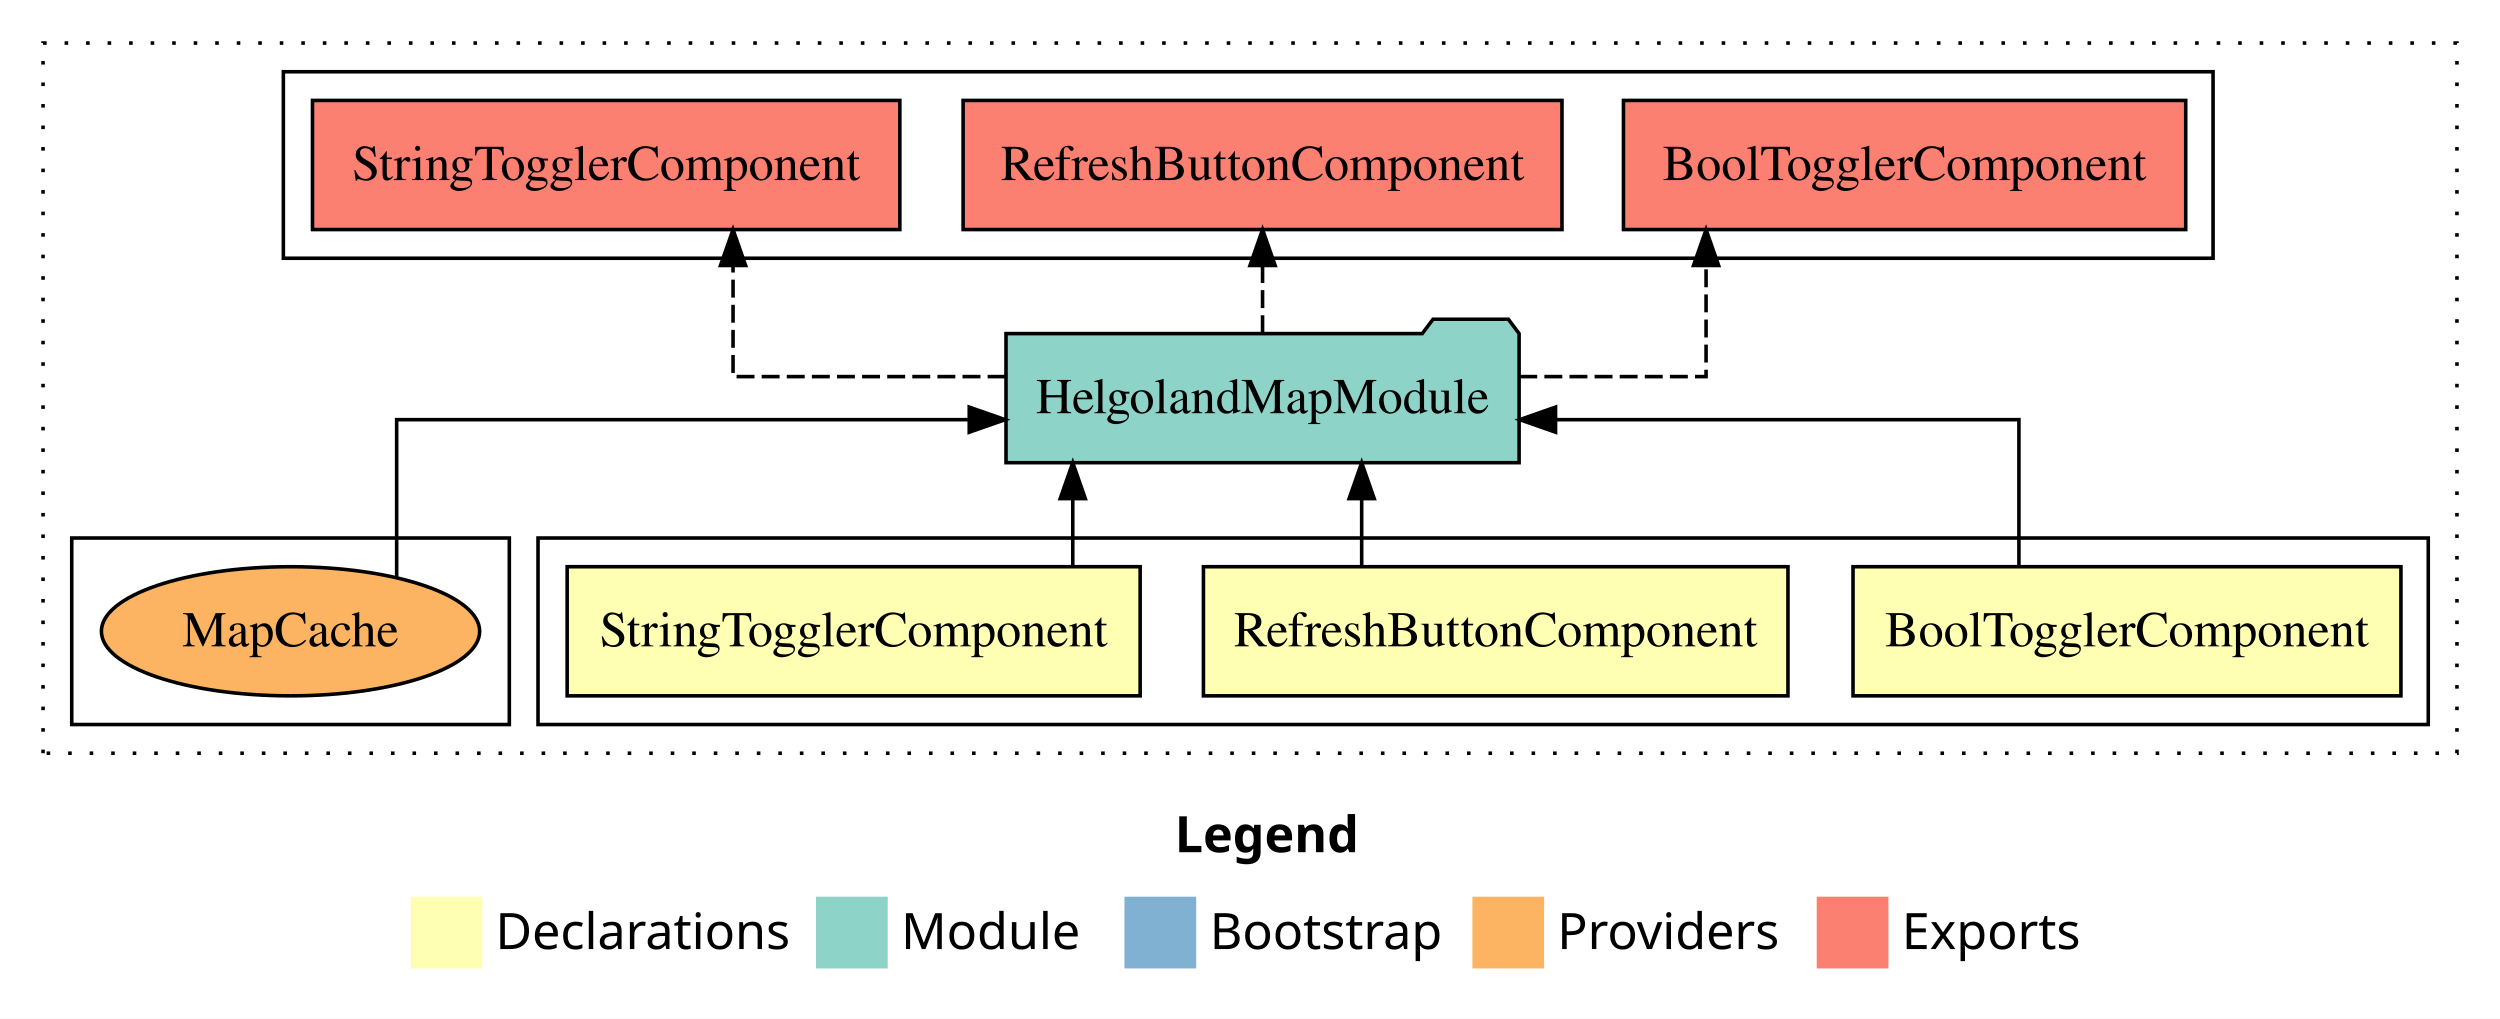
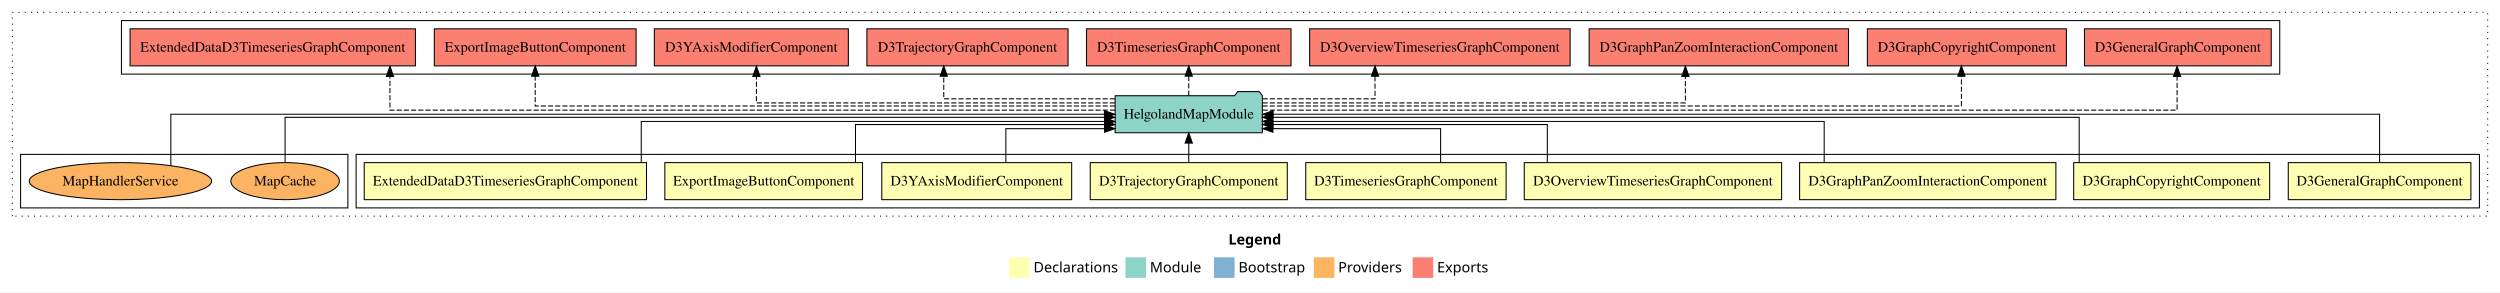
- <svg xmlns="http://www.w3.org/2000/svg" width="697pt" height="284pt" viewBox="0.00 0.00 697.00 284.00">
+ <svg xmlns="http://www.w3.org/2000/svg" width="2429pt" height="284pt" viewBox="0.00 0.00 2429.00 284.00">
  <g id="graph0" class="graph" transform="scale(1 1) rotate(0) translate(4 280)">
-     <polygon fill="#ffffff" stroke="transparent" points="-4,4 -4,-280 693,-280 693,4 -4,4" />
-     <text text-anchor="start" x="323.509" y="-42.4" font-family="sans-serif" font-weight="bold" font-size="14.00" fill="#000000">Legend</text>
-     <polygon fill="#ffffb3" stroke="transparent" points="110.5,-10 110.5,-30 130.5,-30 130.5,-10 110.5,-10" />
-     <text text-anchor="start" x="134.129" y="-15.4" font-family="sans-serif" font-size="14.00" fill="#000000">  Declarations</text>
-     <polygon fill="#8dd3c7" stroke="transparent" points="223.5,-10 223.5,-30 243.5,-30 243.5,-10 223.5,-10" />
-     <text text-anchor="start" x="247.225" y="-15.4" font-family="sans-serif" font-size="14.00" fill="#000000">  Module</text>
-     <polygon fill="#80b1d3" stroke="transparent" points="309.5,-10 309.5,-30 329.5,-30 329.5,-10 309.5,-10" />
-     <text text-anchor="start" x="333.281" y="-15.4" font-family="sans-serif" font-size="14.00" fill="#000000">  Bootstrap</text>
-     <polygon fill="#fdb462" stroke="transparent" points="406.5,-10 406.5,-30 426.5,-30 426.5,-10 406.5,-10" />
-     <text text-anchor="start" x="430.173" y="-15.4" font-family="sans-serif" font-size="14.00" fill="#000000">  Providers</text>
-     <polygon fill="#fb8072" stroke="transparent" points="502.5,-10 502.5,-30 522.5,-30 522.5,-10 502.5,-10" />
-     <text text-anchor="start" x="526.226" y="-15.4" font-family="sans-serif" font-size="14.00" fill="#000000">  Exports</text>
+     <polygon fill="#ffffff" stroke="transparent" points="-4,4 -4,-280 2425,-280 2425,4 -4,4" />
+     <text text-anchor="start" x="1189.509" y="-42.4" font-family="sans-serif" font-weight="bold" font-size="14.00" fill="#000000">Legend</text>
+     <polygon fill="#ffffb3" stroke="transparent" points="976.5,-10 976.5,-30 996.5,-30 996.5,-10 976.5,-10" />
+     <text text-anchor="start" x="1000.129" y="-15.4" font-family="sans-serif" font-size="14.00" fill="#000000">  Declarations</text>
+     <polygon fill="#8dd3c7" stroke="transparent" points="1089.5,-10 1089.5,-30 1109.5,-30 1109.5,-10 1089.5,-10" />
+     <text text-anchor="start" x="1113.225" y="-15.4" font-family="sans-serif" font-size="14.00" fill="#000000">  Module</text>
+     <polygon fill="#80b1d3" stroke="transparent" points="1175.5,-10 1175.5,-30 1195.5,-30 1195.5,-10 1175.5,-10" />
+     <text text-anchor="start" x="1199.281" y="-15.4" font-family="sans-serif" font-size="14.00" fill="#000000">  Bootstrap</text>
+     <polygon fill="#fdb462" stroke="transparent" points="1272.5,-10 1272.5,-30 1292.5,-30 1292.5,-10 1272.5,-10" />
+     <text text-anchor="start" x="1296.173" y="-15.4" font-family="sans-serif" font-size="14.00" fill="#000000">  Providers</text>
+     <polygon fill="#fb8072" stroke="transparent" points="1368.5,-10 1368.5,-30 1388.5,-30 1388.5,-10 1368.5,-10" />
+     <text text-anchor="start" x="1392.226" y="-15.4" font-family="sans-serif" font-size="14.00" fill="#000000">  Exports</text>
    <g id="clust1" class="cluster">
-       <polygon fill="none" stroke="#000000" stroke-dasharray="1,5" points="8,-70 8,-268 681,-268 681,-70 8,-70" />
+       <polygon fill="none" stroke="#000000" stroke-dasharray="1,5" points="8,-70 8,-268 2413,-268 2413,-70 8,-70" />
    </g>
    <g id="clust2" class="cluster">
-       <polygon fill="none" stroke="#000000" points="146,-78 146,-130 673,-130 673,-78 146,-78" />
+       <polygon fill="none" stroke="#000000" points="342,-78 342,-130 2405,-130 2405,-78 342,-78" />
    </g>
-     <g id="clust7" class="cluster">
-       <polygon fill="none" stroke="#000000" points="75,-208 75,-260 613,-260 613,-208 75,-208" />
+     <g id="clust13" class="cluster">
+       <polygon fill="none" stroke="#000000" points="114,-208 114,-260 2211,-260 2211,-208 114,-208" />
    </g>
-     <g id="clust9" class="cluster">
-       <polygon fill="none" stroke="#000000" points="16,-78 16,-130 138,-130 138,-78 16,-78" />
+     <g id="clust15" class="cluster">
+       <polygon fill="none" stroke="#000000" points="16,-78 16,-130 334,-130 334,-78 16,-78" />
    </g>
    <g id="node1" class="node">
-       <polygon fill="#ffffb3" stroke="#000000" points="665.378,-122 512.622,-122 512.622,-86 665.378,-86 665.378,-122" />
-       <text text-anchor="middle" x="589" y="-99.8" font-family="Times,serif" font-size="14.00" fill="#000000">BoolTogglerComponent</text>
+       <polygon fill="#ffffb3" stroke="#000000" points="2396.723,-122 2219.277,-122 2219.277,-86 2396.723,-86 2396.723,-122" />
+       <text text-anchor="middle" x="2308" y="-99.8" font-family="Times,serif" font-size="14.00" fill="#000000">D3GeneralGraphComponent</text>
+     </g>
+     <g id="node10" class="node">
+       <polygon fill="#8dd3c7" stroke="#000000" points="1222.527,-187 1219.527,-191 1198.527,-191 1195.527,-187 1079.473,-187 1079.473,-151 1222.527,-151 1222.527,-187" />
+       <text text-anchor="middle" x="1151" y="-164.8" font-family="Times,serif" font-size="14.00" fill="#000000">HelgolandMapModule</text>
+     </g>
+     <g id="edge1" class="edge">
+       <path fill="none" stroke="#000000" d="M2308,-122.106C2308,-141.339 2308,-169 2308,-169 2308,-169 1232.938,-169 1232.938,-169" />
+       <polygon fill="#000000" stroke="#000000" points="1232.938,-165.5 1222.938,-169 1232.938,-172.5 1232.938,-165.5" />
+     </g>
+     <g id="node2" class="node">
+       <polygon fill="#ffffb3" stroke="#000000" points="2201.199,-122 2010.801,-122 2010.801,-86 2201.199,-86 2201.199,-122" />
+       <text text-anchor="middle" x="2106" y="-99.8" font-family="Times,serif" font-size="14.00" fill="#000000">D3GraphCopyrightComponent</text>
+     </g>
+     <g id="edge2" class="edge">
+       <path fill="none" stroke="#000000" d="M2016.145,-122.267C2016.145,-140.555 2016.145,-166 2016.145,-166 2016.145,-166 1232.534,-166 1232.534,-166" />
+       <polygon fill="#000000" stroke="#000000" points="1232.534,-162.5 1222.534,-166 1232.534,-169.5 1232.534,-162.5" />
+     </g>
+     <g id="node3" class="node">
+       <polygon fill="#ffffb3" stroke="#000000" points="1993.498,-122 1744.502,-122 1744.502,-86 1993.498,-86 1993.498,-122" />
+       <text text-anchor="middle" x="1869" y="-99.8" font-family="Times,serif" font-size="14.00" fill="#000000">D3GraphPanZoomInteractionComponent</text>
+     </g>
+     <g id="edge3" class="edge">
+       <path fill="none" stroke="#000000" d="M1768.375,-122.034C1768.375,-139.06 1768.375,-162 1768.375,-162 1768.375,-162 1232.726,-162 1232.726,-162" />
+       <polygon fill="#000000" stroke="#000000" points="1232.726,-158.5 1222.726,-162 1232.726,-165.5 1232.726,-158.5" />
    </g>
    <g id="node4" class="node">
-       <polygon fill="#8dd3c7" stroke="#000000" points="419.527,-187 416.527,-191 395.527,-191 392.527,-187 276.473,-187 276.473,-151 419.527,-151 419.527,-187" />
-       <text text-anchor="middle" x="348" y="-164.8" font-family="Times,serif" font-size="14.00" fill="#000000">HelgolandMapModule</text>
+       <polygon fill="#ffffb3" stroke="#000000" points="1727.032,-122 1476.968,-122 1476.968,-86 1727.032,-86 1727.032,-122" />
+       <text text-anchor="middle" x="1602" y="-99.8" font-family="Times,serif" font-size="14.00" fill="#000000">D3OverviewTimeseriesGraphComponent</text>
    </g>
-     <g id="edge1" class="edge">
-       <path fill="none" stroke="#000000" d="M558.875,-122.022C558.875,-139.373 558.875,-163 558.875,-163 558.875,-163 429.687,-163 429.687,-163" />
-       <polygon fill="#000000" stroke="#000000" points="429.687,-159.5 419.687,-163 429.687,-166.5 429.687,-159.5" />
-     </g>
-     <g id="node2" class="node">
-       <polygon fill="#ffffb3" stroke="#000000" points="494.482,-122 331.518,-122 331.518,-86 494.482,-86 494.482,-122" />
-       <text text-anchor="middle" x="413" y="-99.8" font-family="Times,serif" font-size="14.00" fill="#000000">RefreshButtonComponent</text>
-     </g>
-     <g id="edge2" class="edge">
-       <path fill="none" stroke="#000000" d="M375.636,-122.106C375.636,-122.106 375.636,-140.991 375.636,-140.991" />
-       <polygon fill="#000000" stroke="#000000" points="372.136,-140.991 375.636,-150.991 379.136,-140.991 372.136,-140.991" />
-     </g>
-     <g id="node3" class="node">
-       <polygon fill="#ffffb3" stroke="#000000" points="313.875,-122 154.125,-122 154.125,-86 313.875,-86 313.875,-122" />
-       <text text-anchor="middle" x="234" y="-99.8" font-family="Times,serif" font-size="14.00" fill="#000000">StringTogglerComponent</text>
-     </g>
-     <g id="edge3" class="edge">
-       <path fill="none" stroke="#000000" d="M295.087,-122.106C295.087,-122.106 295.087,-140.991 295.087,-140.991" />
-       <polygon fill="#000000" stroke="#000000" points="291.587,-140.991 295.087,-150.991 298.587,-140.991 291.587,-140.991" />
+     <g id="edge4" class="edge">
+       <path fill="none" stroke="#000000" d="M1499.375,-122.009C1499.375,-138.049 1499.375,-159 1499.375,-159 1499.375,-159 1232.761,-159 1232.761,-159" />
+       <polygon fill="#000000" stroke="#000000" points="1232.761,-155.5 1222.761,-159 1232.761,-162.5 1232.761,-155.5" />
    </g>
    <g id="node5" class="node">
-       <polygon fill="#fb8072" stroke="#000000" points="605.379,-252 448.622,-252 448.622,-216 605.379,-216 605.379,-252" />
-       <text text-anchor="middle" x="527" y="-229.8" font-family="Times,serif" font-size="14.00" fill="#000000">BoolTogglerComponent </text>
+       <polygon fill="#ffffb3" stroke="#000000" points="1459.339,-122 1264.661,-122 1264.661,-86 1459.339,-86 1459.339,-122" />
+       <text text-anchor="middle" x="1362" y="-99.8" font-family="Times,serif" font-size="14.00" fill="#000000">D3TimeseriesGraphComponent</text>
    </g>
-     <g id="edge4" class="edge">
-       <path fill="none" stroke="#000000" stroke-dasharray="5,2" d="M419.57,-175C446.915,-175 471.651,-175 471.651,-175 471.651,-175 471.651,-205.977 471.651,-205.977" />
-       <polygon fill="#000000" stroke="#000000" points="468.151,-205.977 471.651,-215.977 475.151,-205.977 468.151,-205.977" />
+     <g id="edge5" class="edge">
+       <path fill="none" stroke="#000000" d="M1395.691,-122.124C1395.691,-136.783 1395.691,-155 1395.691,-155 1395.691,-155 1232.762,-155 1232.762,-155" />
+       <polygon fill="#000000" stroke="#000000" points="1232.762,-151.5 1222.762,-155 1232.762,-158.5 1232.762,-151.5" />
    </g>
    <g id="node6" class="node">
-       <polygon fill="#fb8072" stroke="#000000" points="431.483,-252 264.517,-252 264.517,-216 431.483,-216 431.483,-252" />
-       <text text-anchor="middle" x="348" y="-229.8" font-family="Times,serif" font-size="14.00" fill="#000000">RefreshButtonComponent </text>
+       <polygon fill="#ffffb3" stroke="#000000" points="1246.72,-122 1055.28,-122 1055.28,-86 1246.72,-86 1246.72,-122" />
+       <text text-anchor="middle" x="1151" y="-99.8" font-family="Times,serif" font-size="14.00" fill="#000000">D3TrajectoryGraphComponent</text>
    </g>
-     <g id="edge5" class="edge">
-       <path fill="none" stroke="#000000" stroke-dasharray="5,2" d="M348,-187.106C348,-187.106 348,-205.991 348,-205.991" />
-       <polygon fill="#000000" stroke="#000000" points="344.5,-205.991 348,-215.991 351.5,-205.991 344.5,-205.991" />
+     <g id="edge6" class="edge">
+       <path fill="none" stroke="#000000" d="M1151,-122.106C1151,-122.106 1151,-140.991 1151,-140.991" />
+       <polygon fill="#000000" stroke="#000000" points="1147.5,-140.991 1151,-150.991 1154.5,-140.991 1147.5,-140.991" />
    </g>
    <g id="node7" class="node">
-       <polygon fill="#fb8072" stroke="#000000" points="246.876,-252 83.124,-252 83.124,-216 246.876,-216 246.876,-252" />
-       <text text-anchor="middle" x="165" y="-229.8" font-family="Times,serif" font-size="14.00" fill="#000000">StringTogglerComponent </text>
+       <polygon fill="#ffffb3" stroke="#000000" points="1037.249,-122 852.751,-122 852.751,-86 1037.249,-86 1037.249,-122" />
+       <text text-anchor="middle" x="945" y="-99.8" font-family="Times,serif" font-size="14.00" fill="#000000">D3YAxisModifierComponent</text>
    </g>
-     <g id="edge6" class="edge">
-       <path fill="none" stroke="#000000" stroke-dasharray="5,2" d="M276.35,-175C238.737,-175 200.375,-175 200.375,-175 200.375,-175 200.375,-205.977 200.375,-205.977" />
-       <polygon fill="#000000" stroke="#000000" points="196.875,-205.977 200.375,-215.977 203.875,-205.977 196.875,-205.977" />
+     <g id="edge7" class="edge">
+       <path fill="none" stroke="#000000" d="M973.282,-122.124C973.282,-136.783 973.282,-155 973.282,-155 973.282,-155 1069.227,-155 1069.227,-155" />
+       <polygon fill="#000000" stroke="#000000" points="1069.227,-158.5 1079.227,-155 1069.227,-151.5 1069.227,-158.5" />
    </g>
    <g id="node8" class="node">
-       <ellipse fill="#fdb462" stroke="#000000" cx="77" cy="-104" rx="52.73" ry="18" />
-       <text text-anchor="middle" x="77" y="-99.8" font-family="Times,serif" font-size="14.00" fill="#000000">MapCache</text>
+       <polygon fill="#ffffb3" stroke="#000000" points="834.035,-122 641.965,-122 641.965,-86 834.035,-86 834.035,-122" />
+       <text text-anchor="middle" x="738" y="-99.8" font-family="Times,serif" font-size="14.00" fill="#000000">ExportImageButtonComponent</text>
    </g>
-     <g id="edge7" class="edge">
-       <path fill="none" stroke="#000000" d="M106.588,-119.194C106.588,-136.675 106.588,-163 106.588,-163 106.588,-163 266.222,-163 266.222,-163" />
-       <polygon fill="#000000" stroke="#000000" points="266.222,-166.5 276.222,-163 266.222,-159.5 266.222,-166.5" />
+     <g id="edge8" class="edge">
+       <path fill="none" stroke="#000000" d="M827.196,-122.009C827.196,-138.049 827.196,-159 827.196,-159 827.196,-159 1069.137,-159 1069.137,-159" />
+       <polygon fill="#000000" stroke="#000000" points="1069.137,-162.5 1079.137,-159 1069.137,-155.5 1069.137,-162.5" />
+     </g>
+     <g id="node9" class="node">
+       <polygon fill="#ffffb3" stroke="#000000" points="624.138,-122 349.862,-122 349.862,-86 624.138,-86 624.138,-122" />
+       <text text-anchor="middle" x="487" y="-99.8" font-family="Times,serif" font-size="14.00" fill="#000000">ExtendedDataD3TimeseriesGraphComponent</text>
+     </g>
+     <g id="edge9" class="edge">
+       <path fill="none" stroke="#000000" d="M619.043,-122.034C619.043,-139.06 619.043,-162 619.043,-162 619.043,-162 1069.258,-162 1069.258,-162" />
+       <polygon fill="#000000" stroke="#000000" points="1069.258,-165.5 1079.258,-162 1069.258,-158.5 1069.258,-165.5" />
+     </g>
+     <g id="node11" class="node">
+       <polygon fill="#fb8072" stroke="#000000" points="2202.722,-252 2021.277,-252 2021.277,-216 2202.722,-216 2202.722,-252" />
+       <text text-anchor="middle" x="2112" y="-229.8" font-family="Times,serif" font-size="14.00" fill="#000000">D3GeneralGraphComponent </text>
+     </g>
+     <g id="edge10" class="edge">
+       <path fill="none" stroke="#000000" stroke-dasharray="5,2" d="M1222.782,-173C1445.71,-173 2111.244,-173 2111.244,-173 2111.244,-173 2111.244,-205.698 2111.244,-205.698" />
+       <polygon fill="#000000" stroke="#000000" points="2107.744,-205.698 2111.244,-215.698 2114.744,-205.698 2107.744,-205.698" />
+     </g>
+     <g id="node12" class="node">
+       <polygon fill="#fb8072" stroke="#000000" points="2003.699,-252 1810.301,-252 1810.301,-216 2003.699,-216 2003.699,-252" />
+       <text text-anchor="middle" x="1907" y="-229.8" font-family="Times,serif" font-size="14.00" fill="#000000">D3GraphCopyrightComponent </text>
+     </g>
+     <g id="edge11" class="edge">
+       <path fill="none" stroke="#000000" stroke-dasharray="5,2" d="M1222.64,-177C1410.281,-177 1901.7,-177 1901.7,-177 1901.7,-177 1901.7,-205.965 1901.7,-205.965" />
+       <polygon fill="#000000" stroke="#000000" points="1898.2,-205.965 1901.7,-215.965 1905.2,-205.965 1898.2,-205.965" />
+     </g>
+     <g id="node13" class="node">
+       <polygon fill="#fb8072" stroke="#000000" points="1791.998,-252 1540.002,-252 1540.002,-216 1791.998,-216 1791.998,-252" />
+       <text text-anchor="middle" x="1666" y="-229.8" font-family="Times,serif" font-size="14.00" fill="#000000">D3GraphPanZoomInteractionComponent </text>
+     </g>
+     <g id="edge12" class="edge">
+       <path fill="none" stroke="#000000" stroke-dasharray="5,2" d="M1222.715,-180C1357.127,-180 1633.509,-180 1633.509,-180 1633.509,-180 1633.509,-205.718 1633.509,-205.718" />
+       <polygon fill="#000000" stroke="#000000" points="1630.009,-205.718 1633.509,-215.718 1637.009,-205.718 1630.009,-205.718" />
+     </g>
+     <g id="node14" class="node">
+       <polygon fill="#fb8072" stroke="#000000" points="1521.533,-252 1268.467,-252 1268.467,-216 1521.533,-216 1521.533,-252" />
+       <text text-anchor="middle" x="1395" y="-229.8" font-family="Times,serif" font-size="14.00" fill="#000000">D3OverviewTimeseriesGraphComponent </text>
+     </g>
+     <g id="edge13" class="edge">
+       <path fill="none" stroke="#000000" stroke-dasharray="5,2" d="M1222.781,-184C1273.305,-184 1331.962,-184 1331.962,-184 1331.962,-184 1331.962,-205.949 1331.962,-205.949" />
+       <polygon fill="#000000" stroke="#000000" points="1328.462,-205.949 1331.962,-215.949 1335.462,-205.949 1328.462,-205.949" />
+     </g>
+     <g id="node15" class="node">
+       <polygon fill="#fb8072" stroke="#000000" points="1250.339,-252 1051.661,-252 1051.661,-216 1250.339,-216 1250.339,-252" />
+       <text text-anchor="middle" x="1151" y="-229.8" font-family="Times,serif" font-size="14.00" fill="#000000">D3TimeseriesGraphComponent </text>
+     </g>
+     <g id="edge14" class="edge">
+       <path fill="none" stroke="#000000" stroke-dasharray="5,2" d="M1151,-187.106C1151,-187.106 1151,-205.991 1151,-205.991" />
+       <polygon fill="#000000" stroke="#000000" points="1147.5,-205.991 1151,-215.991 1154.5,-205.991 1147.5,-205.991" />
+     </g>
+     <g id="node16" class="node">
+       <polygon fill="#fb8072" stroke="#000000" points="1033.72,-252 838.28,-252 838.28,-216 1033.72,-216 1033.72,-252" />
+       <text text-anchor="middle" x="936" y="-229.8" font-family="Times,serif" font-size="14.00" fill="#000000">D3TrajectoryGraphComponent </text>
+     </g>
+     <g id="edge15" class="edge">
+       <path fill="none" stroke="#000000" stroke-dasharray="5,2" d="M1079.255,-184C1009.164,-184 912.954,-184 912.954,-184 912.954,-184 912.954,-205.949 912.954,-205.949" />
+       <polygon fill="#000000" stroke="#000000" points="909.454,-205.949 912.954,-215.949 916.454,-205.949 909.454,-205.949" />
+     </g>
+     <g id="node17" class="node">
+       <polygon fill="#fb8072" stroke="#000000" points="820.249,-252 631.751,-252 631.751,-216 820.249,-216 820.249,-252" />
+       <text text-anchor="middle" x="726" y="-229.8" font-family="Times,serif" font-size="14.00" fill="#000000">D3YAxisModifierComponent </text>
+     </g>
+     <g id="edge16" class="edge">
+       <path fill="none" stroke="#000000" stroke-dasharray="5,2" d="M1079.264,-180C959.287,-180 730.929,-180 730.929,-180 730.929,-180 730.929,-205.718 730.929,-205.718" />
+       <polygon fill="#000000" stroke="#000000" points="727.429,-205.718 730.929,-215.718 734.429,-205.718 727.429,-205.718" />
+     </g>
+     <g id="node18" class="node">
+       <polygon fill="#fb8072" stroke="#000000" points="614.034,-252 417.966,-252 417.966,-216 614.034,-216 614.034,-252" />
+       <text text-anchor="middle" x="516" y="-229.8" font-family="Times,serif" font-size="14.00" fill="#000000">ExportImageButtonComponent </text>
+     </g>
+     <g id="edge17" class="edge">
+       <path fill="none" stroke="#000000" stroke-dasharray="5,2" d="M1079.392,-177C913.323,-177 516,-177 516,-177 516,-177 516,-205.965 516,-205.965" />
+       <polygon fill="#000000" stroke="#000000" points="512.5,-205.965 516,-215.965 519.5,-205.965 512.5,-205.965" />
+     </g>
+     <g id="node19" class="node">
+       <polygon fill="#fb8072" stroke="#000000" points="399.638,-252 122.362,-252 122.362,-216 399.638,-216 399.638,-252" />
+       <text text-anchor="middle" x="261" y="-229.8" font-family="Times,serif" font-size="14.00" fill="#000000">ExtendedDataD3TimeseriesGraphComponent </text>
+     </g>
+     <g id="edge18" class="edge">
+       <path fill="none" stroke="#000000" stroke-dasharray="5,2" d="M1079.375,-173C887.239,-173 374.875,-173 374.875,-173 374.875,-173 374.875,-205.698 374.875,-205.698" />
+       <polygon fill="#000000" stroke="#000000" points="371.375,-205.698 374.875,-215.698 378.375,-205.698 371.375,-205.698" />
+     </g>
+     <g id="node20" class="node">
+       <ellipse fill="#fdb462" stroke="#000000" cx="273" cy="-104" rx="52.73" ry="18" />
+       <text text-anchor="middle" x="273" y="-99.8" font-family="Times,serif" font-size="14.00" fill="#000000">MapCache</text>
+     </g>
+     <g id="edge19" class="edge">
+       <path fill="none" stroke="#000000" d="M273,-122.267C273,-140.555 273,-166 273,-166 273,-166 1069.15,-166 1069.15,-166" />
+       <polygon fill="#000000" stroke="#000000" points="1069.15,-169.5 1079.15,-166 1069.149,-162.5 1069.15,-169.5" />
+     </g>
+     <g id="node21" class="node">
+       <ellipse fill="#fdb462" stroke="#000000" cx="113" cy="-104" rx="88.583" ry="18" />
+       <text text-anchor="middle" x="113" y="-99.8" font-family="Times,serif" font-size="14.00" fill="#000000">MapHandlerService</text>
+     </g>
+     <g id="edge20" class="edge">
+       <path fill="none" stroke="#000000" d="M161.986,-119.076C161.986,-138.277 161.986,-169 161.986,-169 161.986,-169 1069.076,-169 1069.076,-169" />
+       <polygon fill="#000000" stroke="#000000" points="1069.076,-172.5 1079.076,-169 1069.076,-165.5 1069.076,-172.5" />
    </g>
  </g>
</svg>
